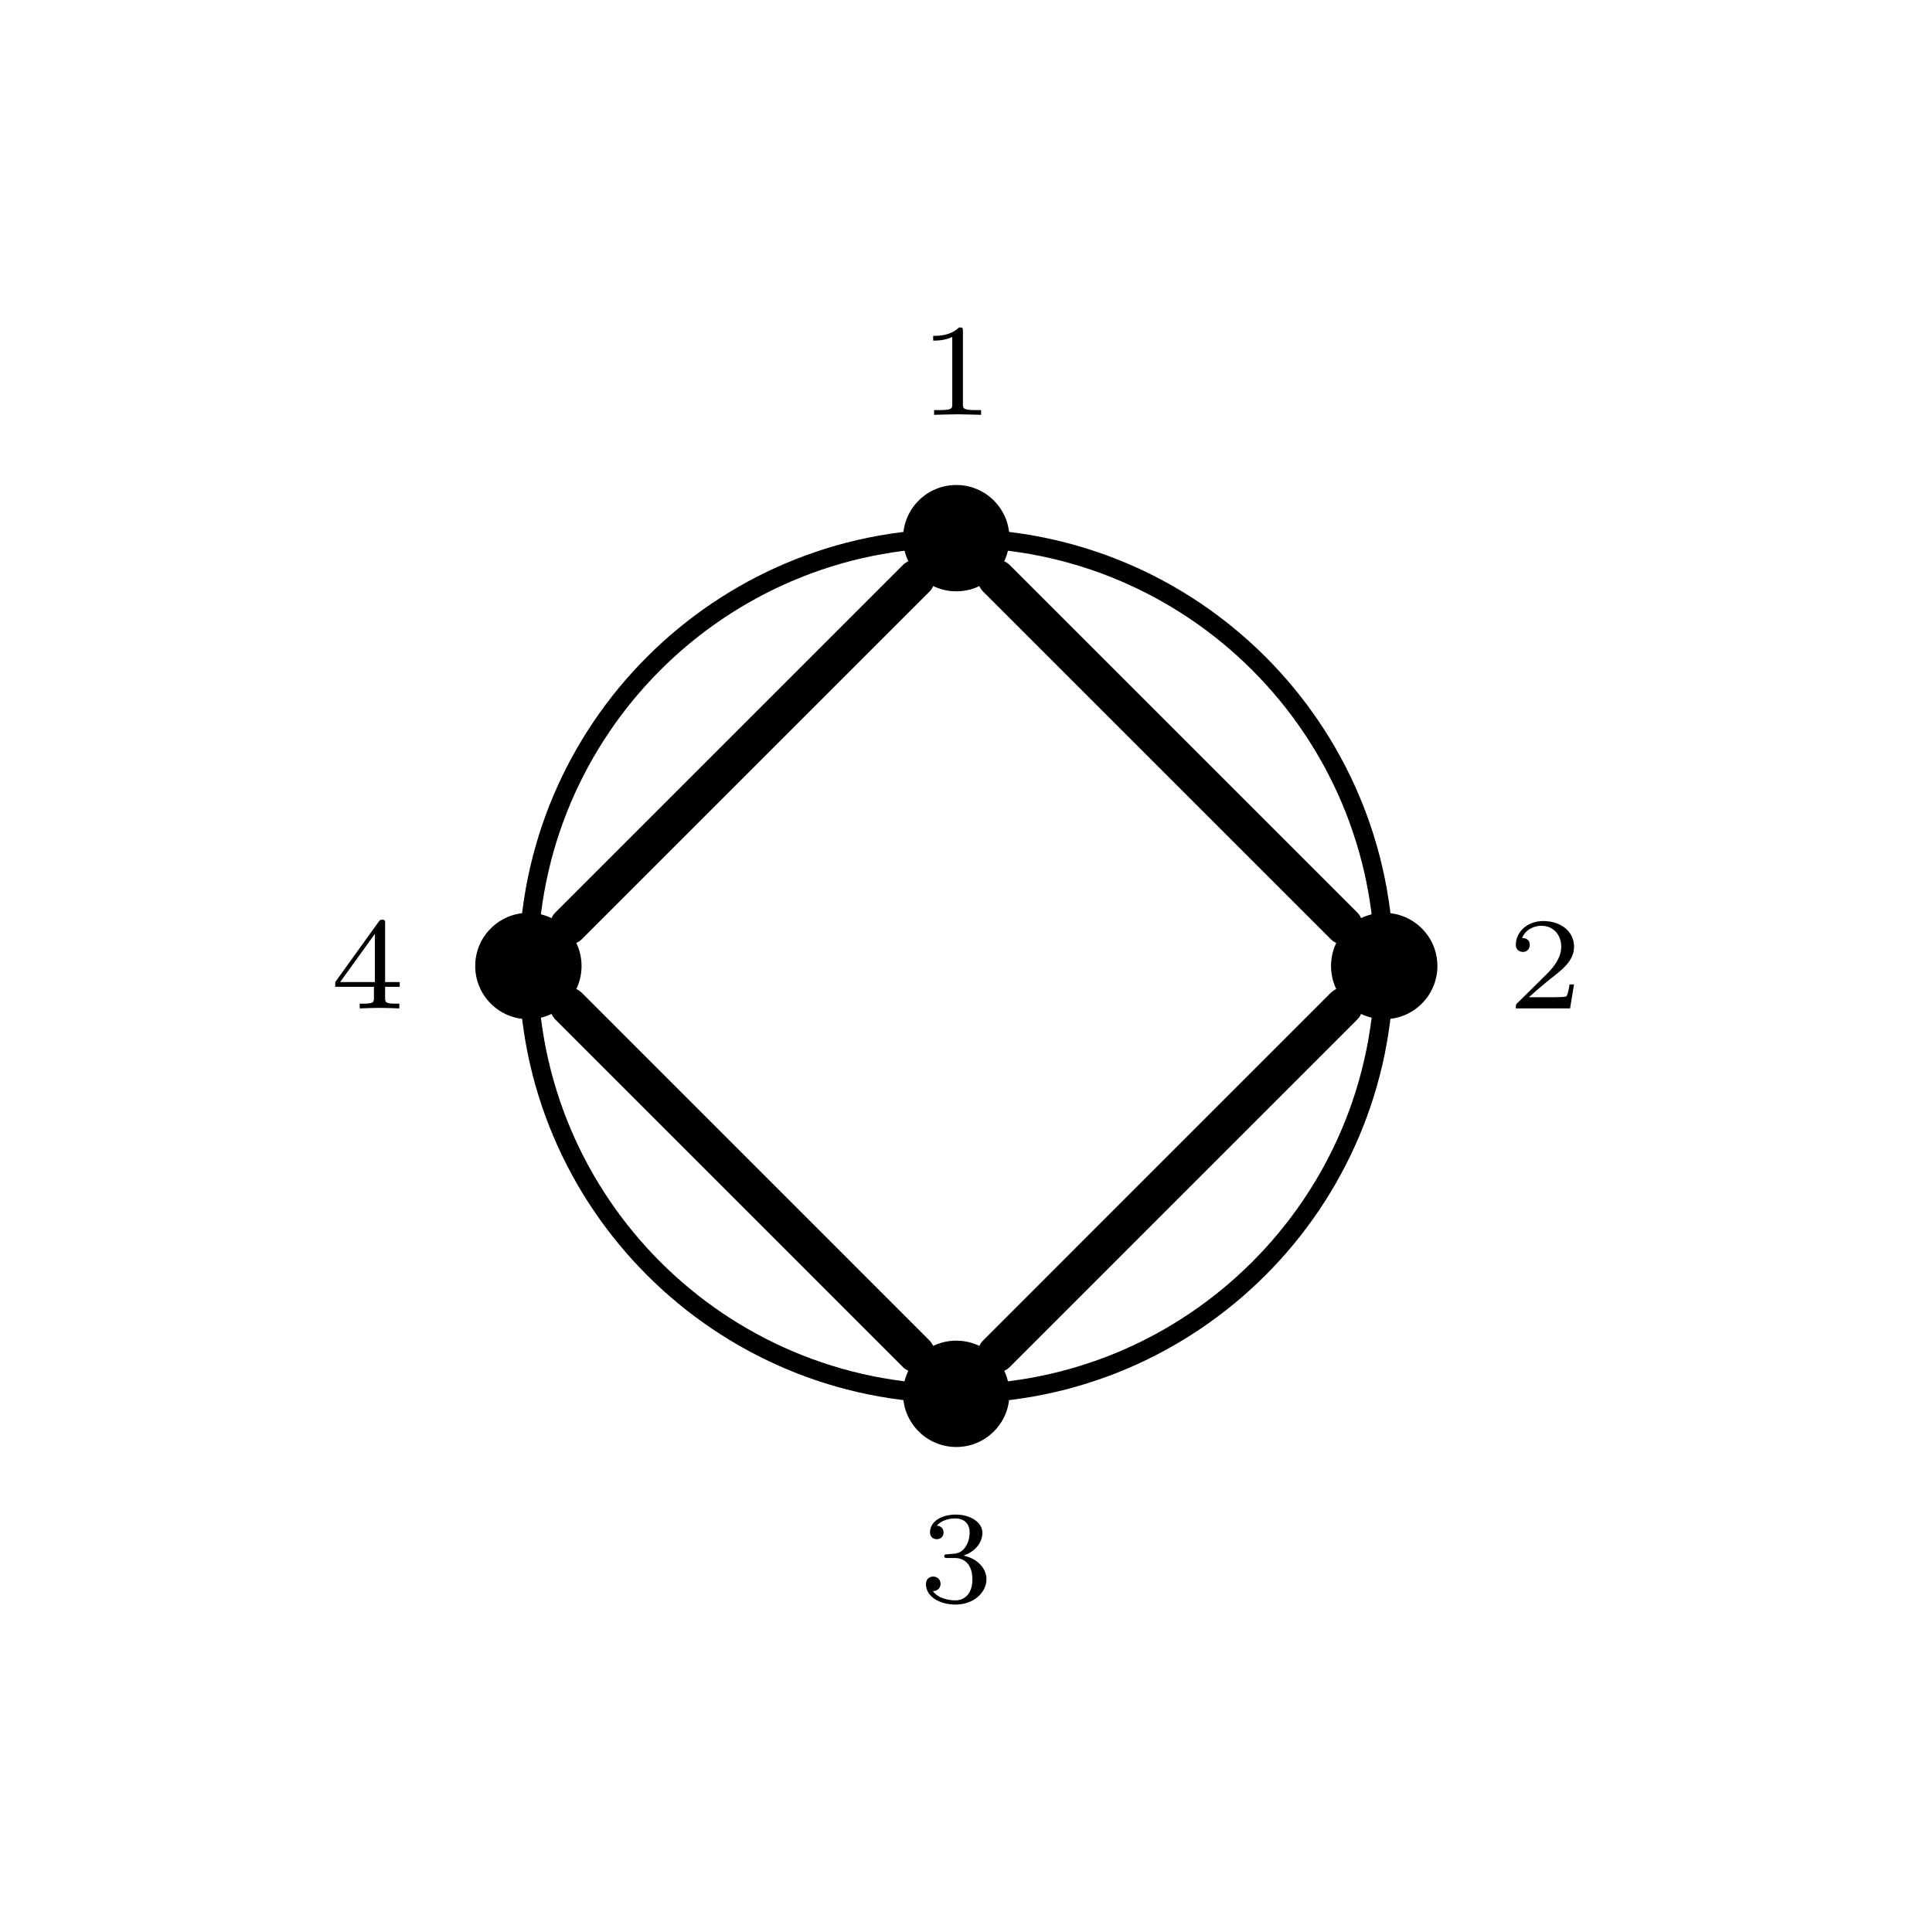
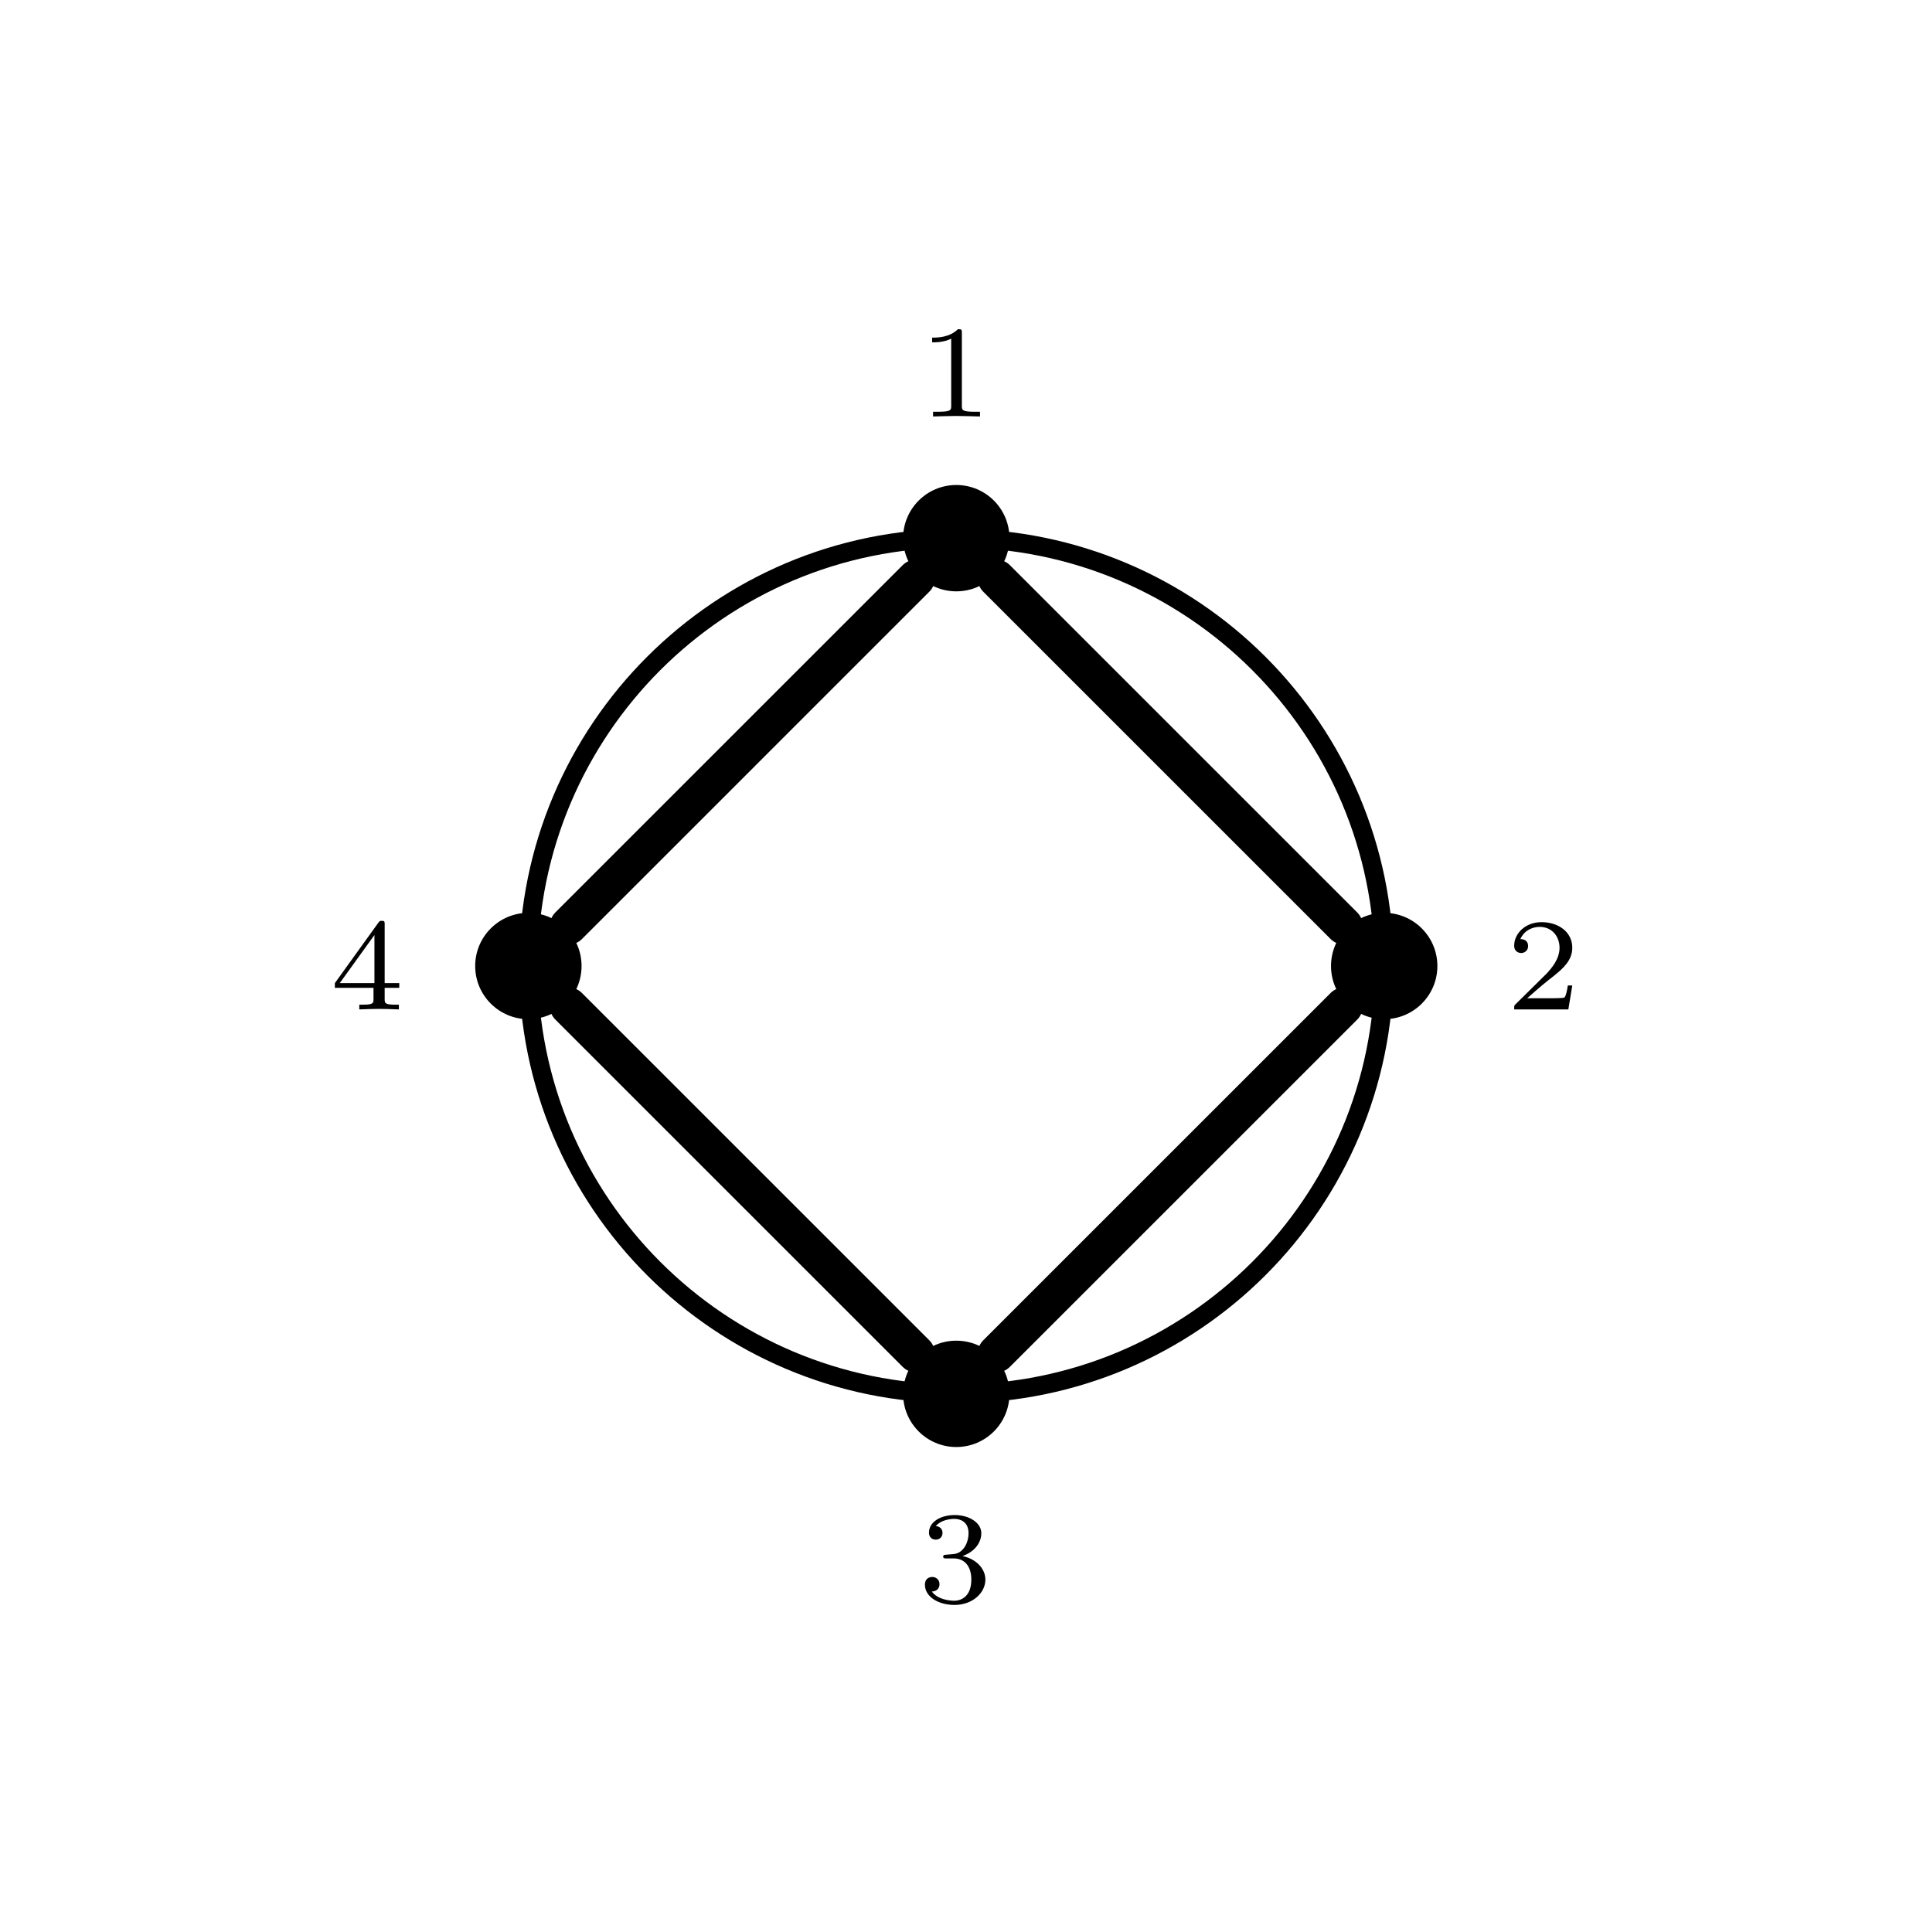
- <svg xmlns="http://www.w3.org/2000/svg" version="1.1" width="152.038pt" height="153.607pt" viewBox="0 -102.405 101.359 102.405">
+ <svg xmlns="http://www.w3.org/2000/svg" xmlns:xlink="http://www.w3.org/1999/xlink" version="1.1" width="152.038pt" height="153.607pt" viewBox="0 0 101.359 102.405">
+   <defs>
+     <path id="g0-1" d="M2.335-4.433C2.335-4.621 2.321-4.628 2.126-4.628C1.68-4.189 1.046-4.182 .76-4.182V-3.931C.927-3.931 1.387-3.931 1.77-4.126V-.572C1.77-.342 1.77-.251 1.073-.251H.809V0C.934-.007 1.791-.028 2.049-.028C2.265-.028 3.143-.007 3.297 0V-.251H3.032C2.335-.251 2.335-.342 2.335-.572V-4.433Z" />
+     <path id="g0-2" d="M3.52-1.269H3.283C3.262-1.115 3.192-.704 3.102-.634C3.046-.592 2.509-.592 2.412-.592H1.129C1.861-1.241 2.105-1.436 2.523-1.763C3.039-2.175 3.52-2.607 3.52-3.269C3.52-4.112 2.781-4.628 1.889-4.628C1.025-4.628 .439-4.022 .439-3.38C.439-3.025 .739-2.99 .809-2.99C.976-2.99 1.178-3.109 1.178-3.36C1.178-3.485 1.129-3.729 .767-3.729C.983-4.224 1.457-4.377 1.784-4.377C2.481-4.377 2.844-3.833 2.844-3.269C2.844-2.663 2.412-2.182 2.189-1.931L.509-.272C.439-.209 .439-.195 .439 0H3.311L3.52-1.269Z" />
+     <path id="g0-3" d="M1.903-2.328C2.446-2.328 2.837-1.952 2.837-1.206C2.837-.342 2.335-.084 1.931-.084C1.652-.084 1.039-.16 .746-.572C1.073-.585 1.15-.815 1.15-.962C1.15-1.185 .983-1.345 .767-1.345C.572-1.345 .376-1.227 .376-.941C.376-.286 1.101 .139 1.945 .139C2.913 .139 3.583-.509 3.583-1.206C3.583-1.749 3.136-2.293 2.37-2.453C3.102-2.718 3.367-3.241 3.367-3.666C3.367-4.217 2.732-4.628 1.959-4.628S.592-4.252 .592-3.694C.592-3.457 .746-3.325 .955-3.325C1.171-3.325 1.31-3.485 1.31-3.68C1.31-3.882 1.171-4.029 .955-4.043C1.199-4.349 1.68-4.426 1.938-4.426C2.251-4.426 2.69-4.273 2.69-3.666C2.69-3.373 2.593-3.053 2.412-2.837C2.182-2.572 1.986-2.558 1.638-2.537C1.464-2.523 1.45-2.523 1.415-2.516C1.401-2.516 1.345-2.502 1.345-2.426C1.345-2.328 1.408-2.328 1.526-2.328H1.903Z" />
+     <path id="g0-4" d="M3.687-1.143V-1.394H2.913V-4.503C2.913-4.649 2.913-4.698 2.76-4.698C2.676-4.698 2.649-4.698 2.579-4.6L.272-1.394V-1.143H2.321V-.572C2.321-.335 2.321-.251 1.756-.251H1.568V0C1.917-.014 2.363-.028 2.614-.028C2.872-.028 3.318-.014 3.666 0V-.251H3.478C2.913-.251 2.913-.335 2.913-.572V-1.143H3.687ZM2.37-3.945V-1.394H.53L2.37-3.945Z" />
+   </defs>
  <g id="page1">
-     <g transform="matrix(1 0 0 -1 0 0)">
-       <path d="M73.356 51.203C73.356 63.727 63.203 73.879 50.68 73.879C38.156 73.879 28 63.727 28 51.203C28 38.676 38.156 28.523 50.68 28.523C63.203 28.523 73.356 38.676 73.356 51.203Z" stroke="#000" fill="none" stroke-width=".996" />
-       <path d="M53.496 73.879C53.496 75.438 52.234 76.699 50.68 76.699C49.121 76.699 47.859 75.438 47.859 73.879C47.859 72.324 49.121 71.062 50.68 71.062C52.234 71.062 53.496 72.324 53.496 73.879Z" />
-       <path d="M51.031 84.853C51.031 85.041 51.017 85.048 50.822 85.048C50.375 84.609 49.74 84.602 49.454 84.602V84.351C49.622 84.351 50.082 84.351 50.466 84.546V80.989C50.466 80.759 50.466 80.668 49.768 80.668H49.503V80.417C49.629 80.424 50.487 80.445 50.745 80.445C50.961 80.445 51.84 80.424 51.993 80.417V80.668H51.728C51.031 80.668 51.031 80.759 51.031 80.989V84.853Z" />
-       <path d="M76.176 51.203C76.176 52.758 74.914 54.02 73.356 54.02C71.801 54.02 70.539 52.758 70.539 51.203C70.539 49.645 71.801 48.383 73.356 48.383C74.914 48.383 76.176 49.645 76.176 51.203Z" />
-       <path d="M83.417 50.224H83.179C83.158 50.071 83.089 49.659 82.998 49.59C82.942 49.548 82.405 49.548 82.307 49.548H81.024C81.756 50.197 82.001 50.392 82.419 50.72C82.935 51.131 83.417 51.564 83.417 52.226C83.417 53.07 82.677 53.586 81.784 53.586C80.919 53.586 80.333 52.98 80.333 52.338C80.333 51.982 80.633 51.947 80.703 51.947C80.871 51.947 81.073 52.066 81.073 52.317C81.073 52.442 81.024 52.687 80.661 52.687C80.877 53.182 81.352 53.335 81.68 53.335C82.377 53.335 82.74 52.791 82.74 52.226C82.74 51.619 82.307 51.138 82.084 50.887L80.403 49.227C80.333 49.164 80.333 49.15 80.333 48.955H83.207L83.417 50.224Z" />
-       <path d="M53.496 28.523C53.496 30.082 52.234 31.344 50.68 31.344C49.121 31.344 47.859 30.082 47.859 28.523C47.859 26.969 49.121 25.707 50.68 25.707C52.234 25.707 53.496 26.969 53.496 28.523Z" />
-       <path d="M50.598 19.824C51.142 19.824 51.533 19.447 51.533 18.701C51.533 17.836 51.031 17.578 50.626 17.578C50.347 17.578 49.733 17.654 49.44 18.066C49.768 18.08 49.845 18.31 49.845 18.456C49.845 18.68 49.677 18.84 49.461 18.84C49.266 18.84 49.071 18.721 49.071 18.436C49.071 17.78 49.796 17.355 50.64 17.355C51.61 17.355 52.279 18.003 52.279 18.701C52.279 19.245 51.833 19.789 51.066 19.949C51.798 20.214 52.063 20.737 52.063 21.163C52.063 21.714 51.428 22.125 50.654 22.125C49.88 22.125 49.287 21.749 49.287 21.191C49.287 20.954 49.44 20.821 49.65 20.821C49.866 20.821 50.005 20.981 50.005 21.177C50.005 21.379 49.866 21.526 49.65 21.54C49.894 21.846 50.375 21.923 50.633 21.923C50.947 21.923 51.387 21.77 51.387 21.163C51.387 20.87 51.289 20.549 51.107 20.333C50.877 20.068 50.682 20.054 50.333 20.033C50.159 20.019 50.145 20.019 50.11 20.012C50.096 20.012 50.04 19.998 50.04 19.921C50.04 19.824 50.103 19.824 50.222 19.824H50.598Z" />
-       <path d="M30.82 51.203C30.82 52.758 29.559 54.02 28 54.02C26.445 54.02 25.184 52.758 25.184 51.203C25.184 49.645 26.445 48.383 28 48.383C29.559 48.383 30.82 49.645 30.82 51.203Z" />
-       <path d="M21.184 50.099V50.35H20.41V53.461C20.41 53.607 20.41 53.656 20.256 53.656C20.172 53.656 20.145 53.656 20.075 53.558L17.766 50.35V50.099H19.817V49.527C19.817 49.29 19.817 49.206 19.252 49.206H19.063V48.955C19.412 48.969 19.858 48.983 20.11 48.983C20.368 48.983 20.814 48.969 21.163 48.955V49.206H20.975C20.41 49.206 20.41 49.29 20.41 49.527V50.099H21.184ZM19.866 52.903V50.35H18.024L19.866 52.903Z" />
-       <path d="M52.812 71.746L71.223 53.336" stroke="#000" fill="none" stroke-width="1.993" stroke-miterlimit="10" stroke-linecap="round" />
-       <path d="M71.223 49.07L52.812 30.656" stroke="#000" fill="none" stroke-width="1.993" stroke-miterlimit="10" stroke-linecap="round" />
-       <path d="M48.547 30.656L30.137 49.07" stroke="#000" fill="none" stroke-width="1.993" stroke-miterlimit="10" stroke-linecap="round" />
-       <path d="M30.137 53.336L48.547 71.746" stroke="#000" fill="none" stroke-width="1.993" stroke-miterlimit="10" stroke-linecap="round" />
+     <path d="M73.357 51.203C73.357 38.678 63.204 28.525 50.679 28.525S28.001 38.678 28.001 51.203S38.154 73.881 50.679 73.881S73.357 63.728 73.357 51.203Z" stroke="#000" fill="none" stroke-width=".996" stroke-miterlimit="10" />
+     <path d="M53.497 28.525C53.497 26.969 52.235 25.707 50.679 25.707S47.861 26.969 47.861 28.525C47.861 30.082 49.123 31.344 50.679 31.344S53.497 30.082 53.497 28.525Z" />
+     <g transform="matrix(.999455 0 0 .999455 0 102.405)">
+       <use x="48.667" y="-80.373" xlink:href="#g0-1" />
    </g>
+     <path d="M76.175 51.203C76.175 49.647 74.913 48.385 73.357 48.385C71.8 48.385 70.538 49.647 70.538 51.203S71.8 54.021 73.357 54.021C74.913 54.021 76.175 52.759 76.175 51.203Z" />
+     <g transform="matrix(.999455 0 0 .999455 0 102.405)">
+       <use x="79.85" y="-48.928" xlink:href="#g0-2" />
+     </g>
+     <path d="M53.497 73.881C53.497 72.324 52.235 71.062 50.679 71.062S47.861 72.324 47.861 73.881C47.861 75.437 49.123 76.699 50.679 76.699S53.497 75.437 53.497 73.881Z" />
+     <g transform="matrix(.999455 0 0 .999455 0 102.405)">
+       <use x="48.667" y="-17.484" xlink:href="#g0-3" />
+     </g>
+     <path d="M30.82 51.203C30.82 49.647 29.558 48.385 28.001 48.385C26.445 48.385 25.183 49.647 25.183 51.203S26.445 54.021 28.001 54.021C29.558 54.021 30.82 52.759 30.82 51.203Z" />
+     <g transform="matrix(.999455 0 0 .999455 0 102.405)">
+       <use x="17.484" y="-48.928" xlink:href="#g0-4" />
+     </g>
+     <path d="M52.813 30.659L71.223 49.069" stroke="#000" fill="none" stroke-width="1.993" stroke-miterlimit="10" stroke-linecap="round" />
+     <path d="M71.223 53.337L52.813 71.747" stroke="#000" fill="none" stroke-width="1.993" stroke-miterlimit="10" stroke-linecap="round" />
+     <path d="M48.545 71.747L30.135 53.337" stroke="#000" fill="none" stroke-width="1.993" stroke-miterlimit="10" stroke-linecap="round" />
+     <path d="M30.135 49.069L48.545 30.659" stroke="#000" fill="none" stroke-width="1.993" stroke-miterlimit="10" stroke-linecap="round" />
  </g>
</svg>
